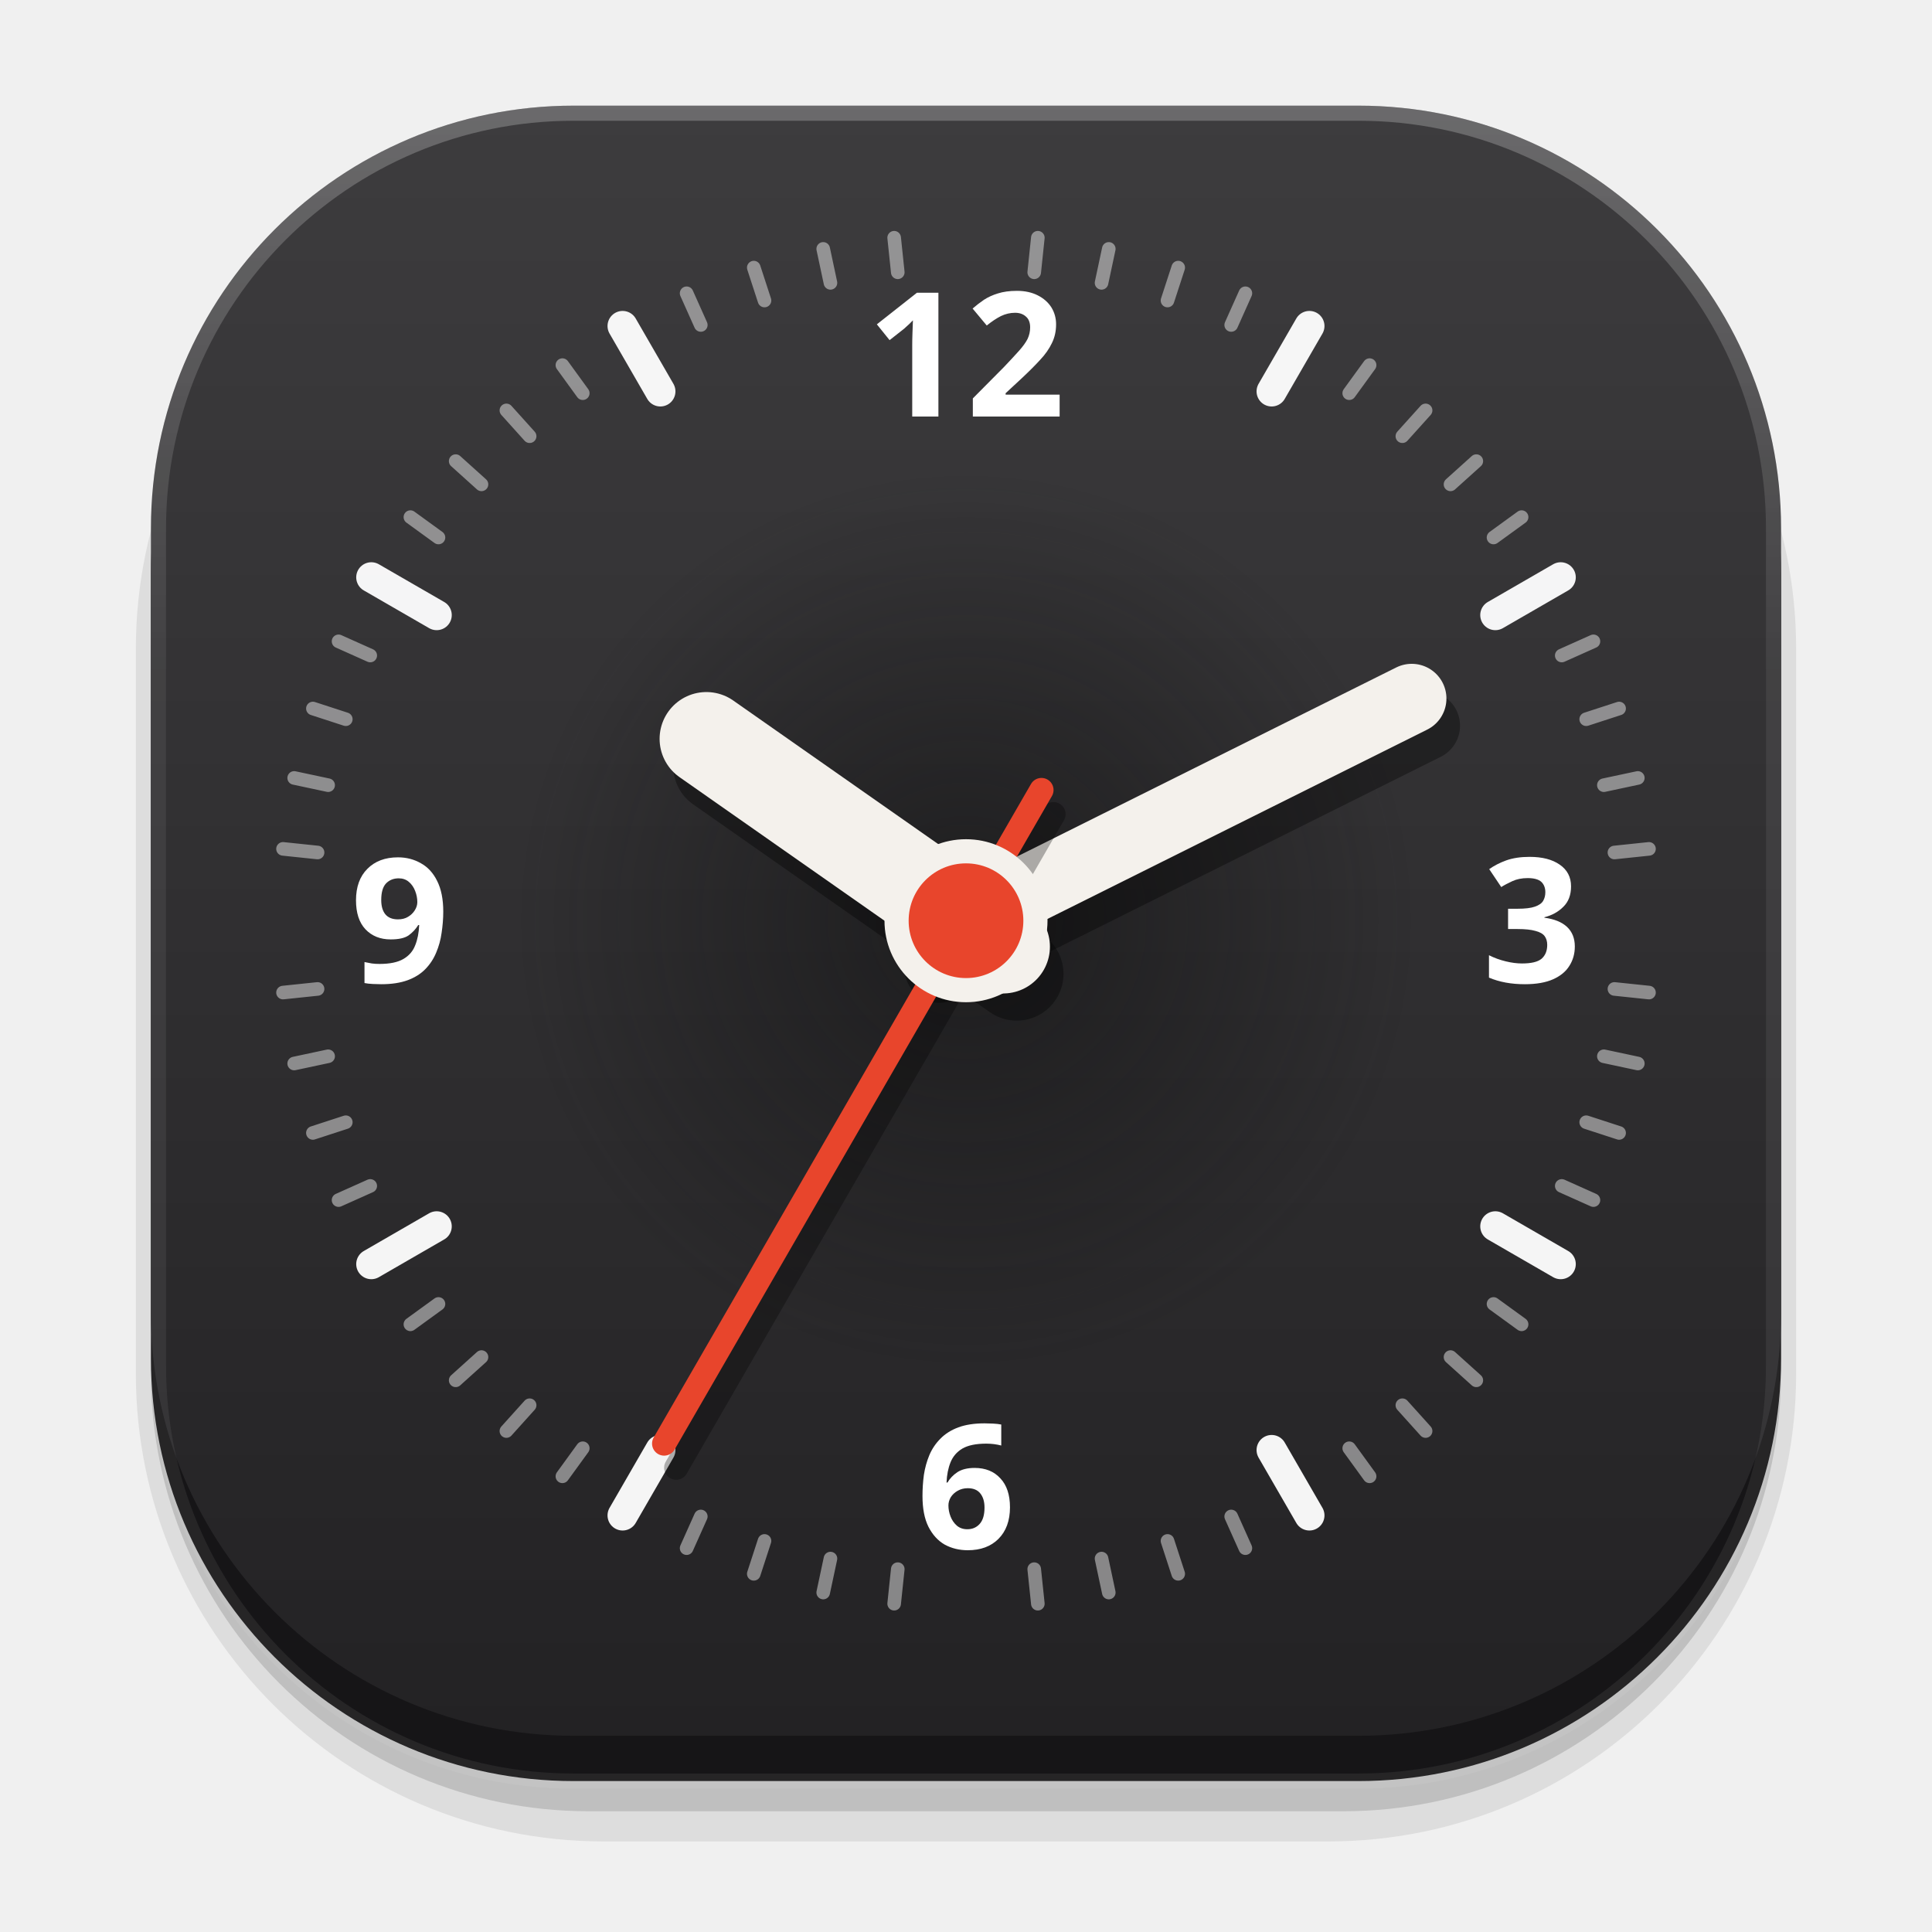
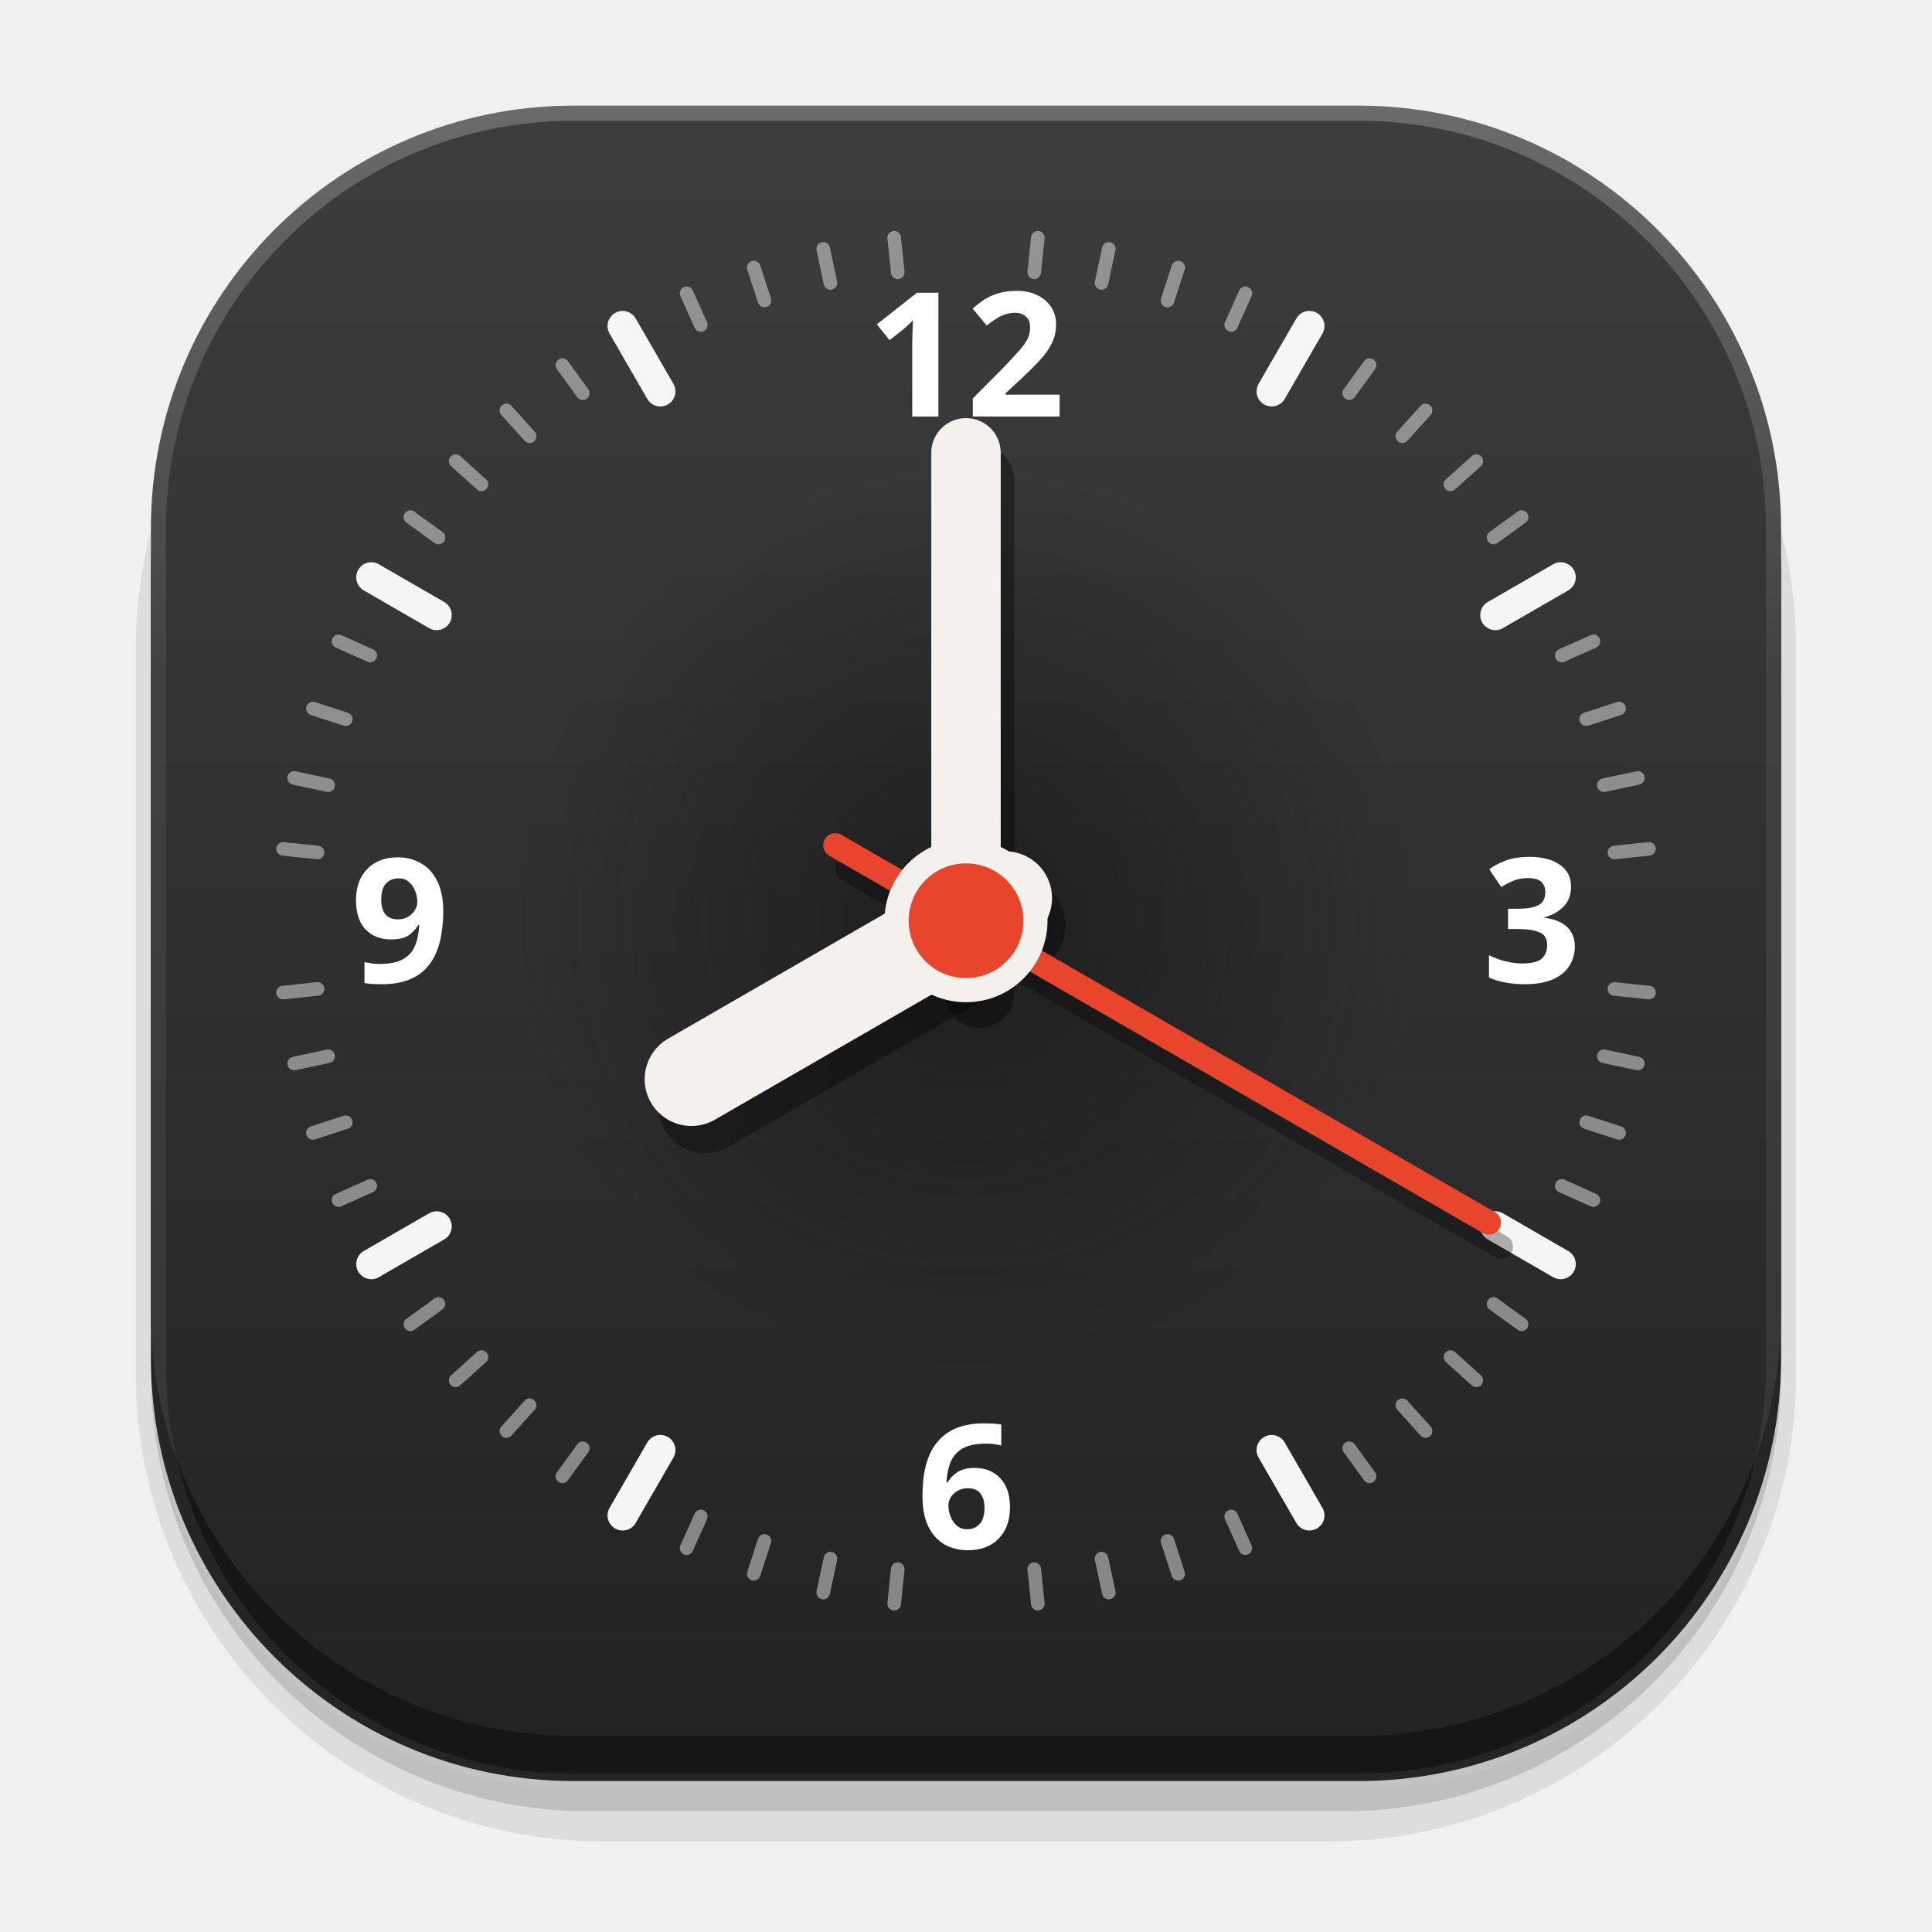
<svg xmlns="http://www.w3.org/2000/svg" width="128" height="128" viewBox="0 0 128 128">
  <defs>
    <linearGradient id="body" x1="0" y1="0" x2="0" y2="1">
      <stop offset="0" stop-color="#3d3c3e" />
      <stop offset="1" stop-color="#232224" />
    </linearGradient>
    <linearGradient id="rim" x1="0" y1="0" x2="0" y2="1">
      <stop offset="0" stop-color="#ffffff" stop-opacity="0.18" />
      <stop offset="0.35" stop-color="#ffffff" stop-opacity="0" />
    </linearGradient>
    <radialGradient id="hub" cx="0.5" cy="0.5" r="0.5">
      <stop offset="0" stop-color="#121213" stop-opacity="0.6" />
      <stop offset="1" stop-color="#121213" stop-opacity="0" />
    </radialGradient>
  </defs>
  <rect x="9" y="12" width="110" height="110" rx="31" fill="#000000" fill-opacity="0.08" />
  <rect x="10" y="11" width="108" height="109" rx="29" fill="#000000" fill-opacity="0.14" />
  <rect x="10" y="10" width="108" height="108" rx="28" fill="#161517" />
  <rect x="10" y="7" width="108" height="108" rx="28" fill="url(#body)" />
  <rect x="10.5" y="7.5" width="107" height="107" rx="27.5" fill="none" stroke="url(#rim)" />
  <rect x="10.5" y="7.5" width="107" height="110.5" rx="27.5" fill="none" stroke="#ffffff" stroke-opacity="0.07" />
  <circle cx="64" cy="61" r="30" fill="url(#hub)" />
  <line x1="68.52" y1="18.04" x2="68.76" y2="15.75" stroke="#ffffff" stroke-opacity="0.45" stroke-width="0.9" stroke-linecap="round" />
  <line x1="72.98" y1="18.74" x2="73.46" y2="16.49" stroke="#ffffff" stroke-opacity="0.45" stroke-width="0.9" stroke-linecap="round" />
  <line x1="77.35" y1="19.91" x2="78.06" y2="17.73" stroke="#ffffff" stroke-opacity="0.45" stroke-width="0.9" stroke-linecap="round" />
  <line x1="81.57" y1="21.53" x2="82.51" y2="19.43" stroke="#ffffff" stroke-opacity="0.45" stroke-width="0.9" stroke-linecap="round" />
  <line x1="84.25" y1="25.93" x2="86.75" y2="21.60" stroke="#ffffff" stroke-opacity="0.95" stroke-width="2.0" stroke-linecap="round" />
  <line x1="89.39" y1="26.05" x2="90.74" y2="24.19" stroke="#ffffff" stroke-opacity="0.45" stroke-width="0.9" stroke-linecap="round" />
  <line x1="92.91" y1="28.90" x2="94.45" y2="27.19" stroke="#ffffff" stroke-opacity="0.45" stroke-width="0.9" stroke-linecap="round" />
  <line x1="96.10" y1="32.09" x2="97.81" y2="30.55" stroke="#ffffff" stroke-opacity="0.45" stroke-width="0.9" stroke-linecap="round" />
  <line x1="98.95" y1="35.61" x2="100.81" y2="34.26" stroke="#ffffff" stroke-opacity="0.45" stroke-width="0.9" stroke-linecap="round" />
  <line x1="99.07" y1="40.75" x2="103.40" y2="38.25" stroke="#ffffff" stroke-opacity="0.95" stroke-width="2.0" stroke-linecap="round" />
  <line x1="103.47" y1="43.43" x2="105.57" y2="42.49" stroke="#ffffff" stroke-opacity="0.45" stroke-width="0.9" stroke-linecap="round" />
  <line x1="105.09" y1="47.65" x2="107.27" y2="46.94" stroke="#ffffff" stroke-opacity="0.45" stroke-width="0.9" stroke-linecap="round" />
  <line x1="106.26" y1="52.02" x2="108.51" y2="51.54" stroke="#ffffff" stroke-opacity="0.45" stroke-width="0.9" stroke-linecap="round" />
  <line x1="106.96" y1="56.48" x2="109.25" y2="56.24" stroke="#ffffff" stroke-opacity="0.45" stroke-width="0.9" stroke-linecap="round" />
  <line x1="106.96" y1="65.52" x2="109.25" y2="65.76" stroke="#ffffff" stroke-opacity="0.45" stroke-width="0.9" stroke-linecap="round" />
  <line x1="106.26" y1="69.98" x2="108.51" y2="70.46" stroke="#ffffff" stroke-opacity="0.45" stroke-width="0.9" stroke-linecap="round" />
  <line x1="105.09" y1="74.35" x2="107.27" y2="75.06" stroke="#ffffff" stroke-opacity="0.45" stroke-width="0.9" stroke-linecap="round" />
  <line x1="103.47" y1="78.57" x2="105.57" y2="79.51" stroke="#ffffff" stroke-opacity="0.45" stroke-width="0.9" stroke-linecap="round" />
  <line x1="99.07" y1="81.25" x2="103.40" y2="83.75" stroke="#ffffff" stroke-opacity="0.95" stroke-width="2.0" stroke-linecap="round" />
  <line x1="98.95" y1="86.39" x2="100.81" y2="87.74" stroke="#ffffff" stroke-opacity="0.45" stroke-width="0.9" stroke-linecap="round" />
  <line x1="96.10" y1="89.91" x2="97.81" y2="91.45" stroke="#ffffff" stroke-opacity="0.45" stroke-width="0.9" stroke-linecap="round" />
  <line x1="92.91" y1="93.10" x2="94.45" y2="94.81" stroke="#ffffff" stroke-opacity="0.45" stroke-width="0.9" stroke-linecap="round" />
  <line x1="89.39" y1="95.95" x2="90.74" y2="97.81" stroke="#ffffff" stroke-opacity="0.45" stroke-width="0.9" stroke-linecap="round" />
  <line x1="84.25" y1="96.07" x2="86.75" y2="100.40" stroke="#ffffff" stroke-opacity="0.95" stroke-width="2.0" stroke-linecap="round" />
  <line x1="81.57" y1="100.47" x2="82.51" y2="102.57" stroke="#ffffff" stroke-opacity="0.45" stroke-width="0.9" stroke-linecap="round" />
  <line x1="77.35" y1="102.09" x2="78.06" y2="104.27" stroke="#ffffff" stroke-opacity="0.45" stroke-width="0.9" stroke-linecap="round" />
  <line x1="72.98" y1="103.26" x2="73.46" y2="105.51" stroke="#ffffff" stroke-opacity="0.45" stroke-width="0.9" stroke-linecap="round" />
  <line x1="68.52" y1="103.96" x2="68.76" y2="106.25" stroke="#ffffff" stroke-opacity="0.45" stroke-width="0.9" stroke-linecap="round" />
  <line x1="59.48" y1="103.96" x2="59.24" y2="106.25" stroke="#ffffff" stroke-opacity="0.45" stroke-width="0.9" stroke-linecap="round" />
  <line x1="55.02" y1="103.26" x2="54.54" y2="105.51" stroke="#ffffff" stroke-opacity="0.45" stroke-width="0.9" stroke-linecap="round" />
  <line x1="50.65" y1="102.09" x2="49.94" y2="104.27" stroke="#ffffff" stroke-opacity="0.45" stroke-width="0.9" stroke-linecap="round" />
  <line x1="46.43" y1="100.47" x2="45.49" y2="102.57" stroke="#ffffff" stroke-opacity="0.45" stroke-width="0.9" stroke-linecap="round" />
  <line x1="43.75" y1="96.07" x2="41.25" y2="100.40" stroke="#ffffff" stroke-opacity="0.95" stroke-width="2.0" stroke-linecap="round" />
  <line x1="38.61" y1="95.95" x2="37.26" y2="97.81" stroke="#ffffff" stroke-opacity="0.45" stroke-width="0.9" stroke-linecap="round" />
  <line x1="35.09" y1="93.10" x2="33.55" y2="94.81" stroke="#ffffff" stroke-opacity="0.45" stroke-width="0.9" stroke-linecap="round" />
  <line x1="31.90" y1="89.91" x2="30.19" y2="91.45" stroke="#ffffff" stroke-opacity="0.45" stroke-width="0.9" stroke-linecap="round" />
  <line x1="29.05" y1="86.39" x2="27.19" y2="87.74" stroke="#ffffff" stroke-opacity="0.45" stroke-width="0.9" stroke-linecap="round" />
  <line x1="28.93" y1="81.25" x2="24.60" y2="83.75" stroke="#ffffff" stroke-opacity="0.95" stroke-width="2.0" stroke-linecap="round" />
  <line x1="24.53" y1="78.57" x2="22.43" y2="79.51" stroke="#ffffff" stroke-opacity="0.45" stroke-width="0.9" stroke-linecap="round" />
  <line x1="22.91" y1="74.35" x2="20.73" y2="75.06" stroke="#ffffff" stroke-opacity="0.45" stroke-width="0.9" stroke-linecap="round" />
  <line x1="21.74" y1="69.98" x2="19.49" y2="70.46" stroke="#ffffff" stroke-opacity="0.45" stroke-width="0.9" stroke-linecap="round" />
  <line x1="21.04" y1="65.52" x2="18.75" y2="65.76" stroke="#ffffff" stroke-opacity="0.45" stroke-width="0.9" stroke-linecap="round" />
  <line x1="21.04" y1="56.48" x2="18.75" y2="56.24" stroke="#ffffff" stroke-opacity="0.45" stroke-width="0.9" stroke-linecap="round" />
  <line x1="21.74" y1="52.02" x2="19.49" y2="51.54" stroke="#ffffff" stroke-opacity="0.45" stroke-width="0.9" stroke-linecap="round" />
  <line x1="22.91" y1="47.65" x2="20.73" y2="46.94" stroke="#ffffff" stroke-opacity="0.45" stroke-width="0.9" stroke-linecap="round" />
  <line x1="24.53" y1="43.43" x2="22.43" y2="42.49" stroke="#ffffff" stroke-opacity="0.45" stroke-width="0.9" stroke-linecap="round" />
  <line x1="28.93" y1="40.75" x2="24.60" y2="38.25" stroke="#ffffff" stroke-opacity="0.95" stroke-width="2.0" stroke-linecap="round" />
  <line x1="29.05" y1="35.61" x2="27.19" y2="34.26" stroke="#ffffff" stroke-opacity="0.45" stroke-width="0.9" stroke-linecap="round" />
  <line x1="31.90" y1="32.09" x2="30.19" y2="30.55" stroke="#ffffff" stroke-opacity="0.45" stroke-width="0.9" stroke-linecap="round" />
  <line x1="35.09" y1="28.90" x2="33.55" y2="27.19" stroke="#ffffff" stroke-opacity="0.45" stroke-width="0.9" stroke-linecap="round" />
  <line x1="38.61" y1="26.05" x2="37.26" y2="24.19" stroke="#ffffff" stroke-opacity="0.45" stroke-width="0.9" stroke-linecap="round" />
  <line x1="43.75" y1="25.93" x2="41.25" y2="21.60" stroke="#ffffff" stroke-opacity="0.95" stroke-width="2.0" stroke-linecap="round" />
  <line x1="46.43" y1="21.53" x2="45.49" y2="19.43" stroke="#ffffff" stroke-opacity="0.45" stroke-width="0.9" stroke-linecap="round" />
  <line x1="50.65" y1="19.91" x2="49.94" y2="17.73" stroke="#ffffff" stroke-opacity="0.45" stroke-width="0.9" stroke-linecap="round" />
  <line x1="55.02" y1="18.74" x2="54.54" y2="16.49" stroke="#ffffff" stroke-opacity="0.45" stroke-width="0.9" stroke-linecap="round" />
  <line x1="59.48" y1="18.04" x2="59.24" y2="15.75" stroke="#ffffff" stroke-opacity="0.45" stroke-width="0.9" stroke-linecap="round" />
  <text x="64.00" y="27.60" text-anchor="middle" font-family="Ubuntu Sans, Ubuntu, sans-serif" font-size="11.5" font-weight="600" fill="#ffffff">12</text>
  <text x="101.50" y="65.10" text-anchor="middle" font-family="Ubuntu Sans, Ubuntu, sans-serif" font-size="11.5" font-weight="600" fill="#ffffff">3</text>
  <text x="64.00" y="102.60" text-anchor="middle" font-family="Ubuntu Sans, Ubuntu, sans-serif" font-size="11.5" font-weight="600" fill="#ffffff">6</text>
  <text x="26.50" y="65.10" text-anchor="middle" font-family="Ubuntu Sans, Ubuntu, sans-serif" font-size="11.5" font-weight="600" fill="#ffffff">9</text>
-   <line x1="66.46" y1="62.72" x2="46.80" y2="48.95" stroke="#000000" stroke-opacity="0.35" stroke-width="6.2" stroke-linecap="round" transform="translate(0.9 1.8)" />
-   <line x1="61.32" y1="62.34" x2="93.53" y2="46.28" stroke="#000000" stroke-opacity="0.35" stroke-width="4.6" stroke-linecap="round" transform="translate(0.9 1.8)" />
-   <line x1="66.46" y1="62.72" x2="46.80" y2="48.95" stroke="#f4f1ec" stroke-width="6.2" stroke-linecap="round" />
-   <line x1="61.32" y1="62.34" x2="93.53" y2="46.28" stroke="#f4f1ec" stroke-width="4.6" stroke-linecap="round" />
-   <line x1="69.00" y1="52.34" x2="44.00" y2="95.64" stroke="#000000" stroke-opacity="0.3" stroke-width="1.6" stroke-linecap="round" transform="translate(0.8 1.6)" />
-   <line x1="69.00" y1="52.34" x2="44.00" y2="95.64" stroke="#e8452c" stroke-width="1.6" stroke-linecap="round" />
+   <line x1="66.60" y1="59.50" x2="45.81" y2="71.50" stroke="#000000" stroke-opacity="0.35" stroke-width="6.2" stroke-linecap="round" transform="translate(0.9 1.8)" />
+   <line x1="64.00" y1="64.00" x2="64.00" y2="30.00" stroke="#000000" stroke-opacity="0.35" stroke-width="4.6" stroke-linecap="round" transform="translate(0.9 1.8)" />
+   <line x1="66.60" y1="59.50" x2="45.81" y2="71.50" stroke="#f4f1ec" stroke-width="6.2" stroke-linecap="round" />
+   <line x1="64.00" y1="64.00" x2="64.00" y2="30.00" stroke="#f4f1ec" stroke-width="4.6" stroke-linecap="round" />
+   <line x1="55.34" y1="56.00" x2="98.64" y2="81.00" stroke="#000000" stroke-opacity="0.3" stroke-width="1.6" stroke-linecap="round" transform="translate(0.8 1.6)" />
+   <line x1="55.34" y1="56.00" x2="98.64" y2="81.00" stroke="#e8452c" stroke-width="1.6" stroke-linecap="round" />
  <circle cx="64" cy="61" r="5.4" fill="#f4f1ec" />
  <circle cx="64" cy="61" r="3.8" fill="#e8452c" />
</svg>
